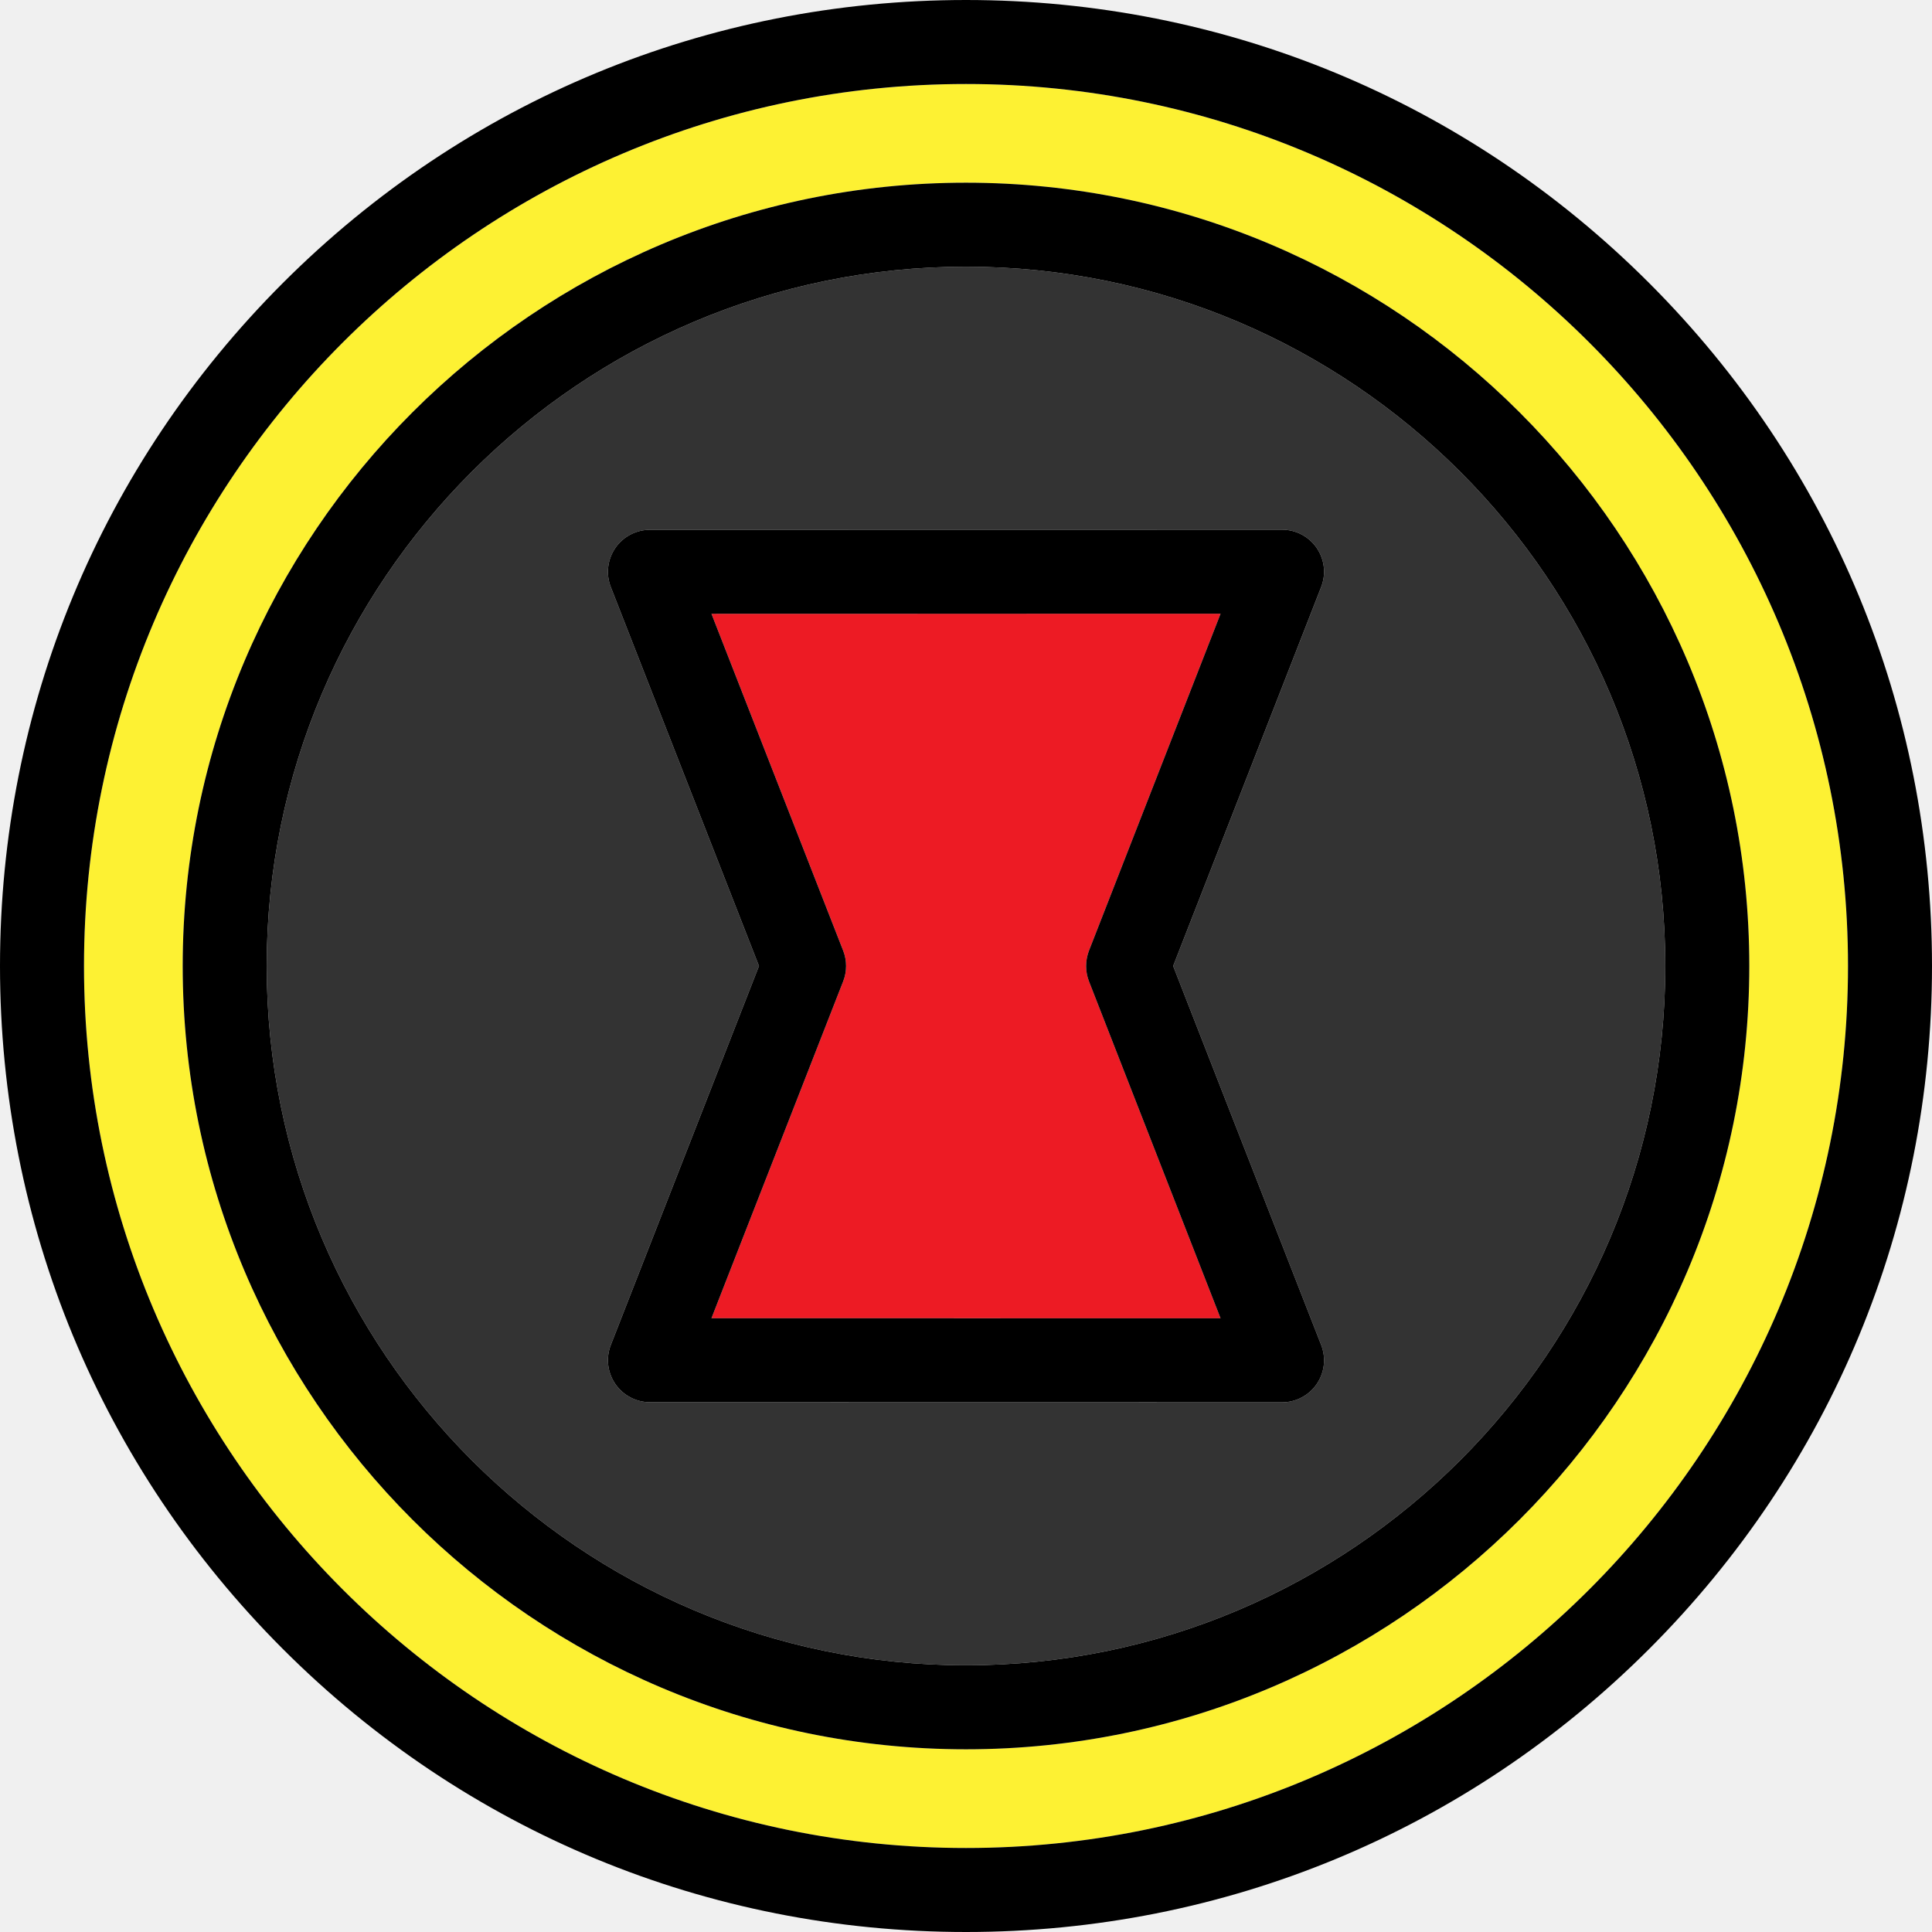
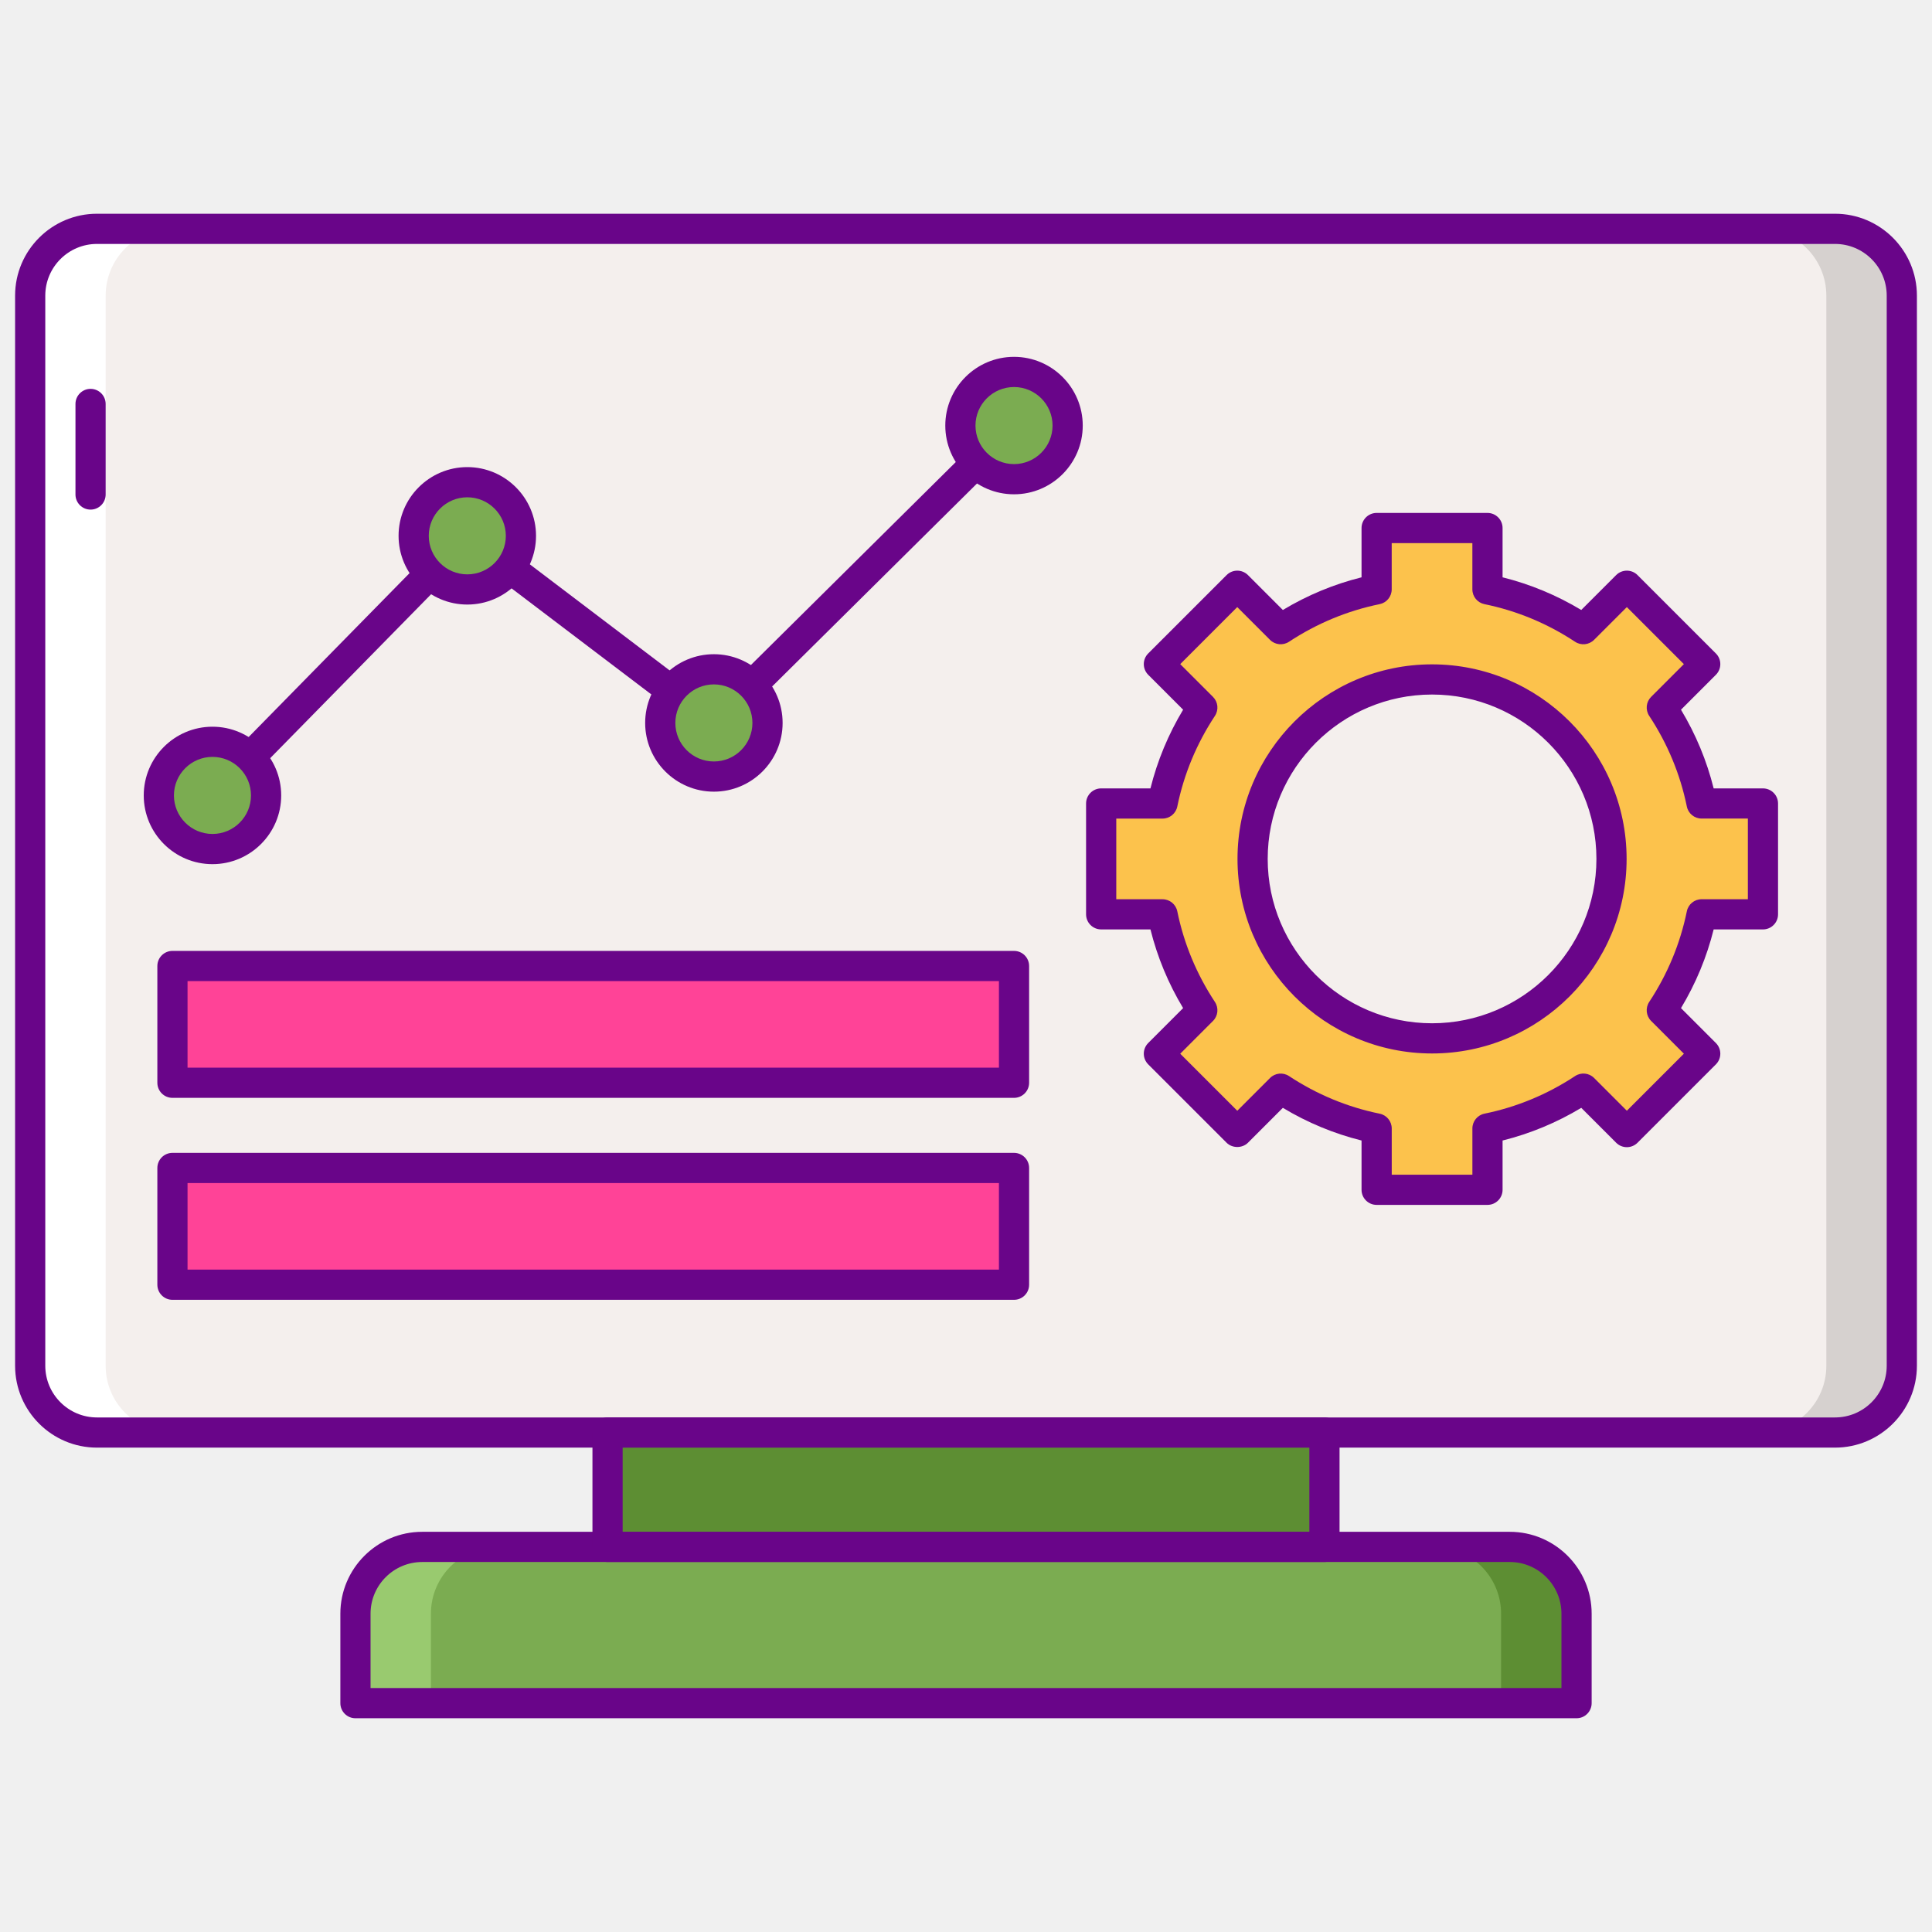
- <svg xmlns="http://www.w3.org/2000/svg" version="1.1" id="Capa_1" x="0px" y="0px" viewBox="0 0 460 460" style="enable-background:new 0 0 460 460;" xml:space="preserve">
-   <g>
-     <path style="fill:#FDF133;" d="M230,20C114.206,20,20,114.206,20,230s94.206,210,210,210s210-94.206,210-210S345.794,20,230,20z    M230,416.5c-102.837,0-186.5-83.664-186.5-186.5S127.163,43.5,230,43.5S416.5,127.164,416.5,230S332.837,416.5,230,416.5z" />
-     <path d="M392.635,67.366C349.193,23.924,291.436,0,230,0S110.807,23.924,67.365,67.366C23.924,110.807,0,168.565,0,230   s23.924,119.193,67.365,162.634C110.807,436.076,168.564,460,230,460s119.193-23.924,162.635-67.366   C436.076,349.193,460,291.435,460,230S436.076,110.807,392.635,67.366z M230,440c-115.794,0-210-94.206-210-210S114.206,20,230,20   s210,94.206,210,210S345.794,440,230,440z" />
-     <path style="fill:#333333;" d="M230,63.5c-91.809,0-166.5,74.691-166.5,166.5S138.191,396.5,230,396.5S396.5,321.809,396.5,230   S321.809,63.5,230,63.5z M314.566,320.248c1.201,3.078,0.806,6.551-1.059,9.279c-1.863,2.728-4.953,4.359-8.257,4.359   c-0.001,0-0.001,0-0.002,0l-150.502-0.025c-3.304,0-6.395-1.633-8.257-4.362c-1.863-2.729-2.258-6.202-1.055-9.279L180.71,230   l-35.274-90.219c-1.203-3.078-0.809-6.55,1.055-9.279c1.862-2.729,4.953-4.362,8.257-4.362l150.502-0.025   c3.305,0,6.396,1.631,8.259,4.359c1.864,2.728,2.26,6.201,1.059,9.279L279.325,230L314.566,320.248z" />
-     <path d="M230,43.5C127.163,43.5,43.5,127.164,43.5,230S127.163,416.5,230,416.5S416.5,332.836,416.5,230S332.837,43.5,230,43.5z    M230,396.5c-91.809,0-166.5-74.691-166.5-166.5S138.191,63.5,230,63.5S396.5,138.191,396.5,230S321.809,396.5,230,396.5z" />
-     <path style="fill:#ED1B24;" d="M200.761,226.358c0.915,2.341,0.915,4.942,0,7.283l-31.365,80.221l121.214,0.02l-31.326-80.222   c-0.452-1.16-0.685-2.393-0.685-3.638s0.232-2.525,0.685-3.685l31.326-80.222l-121.214,0.02L200.761,226.358z" />
-     <path d="M313.508,130.474c-1.863-2.728-4.954-4.359-8.259-4.359l-150.502,0.025c-3.304,0-6.395,1.633-8.257,4.362   c-1.863,2.729-2.258,6.202-1.055,9.279L180.71,230l-35.274,90.219c-1.203,3.078-0.809,6.55,1.055,9.279   c1.862,2.729,4.953,4.362,8.257,4.362l150.502,0.025c0.001,0,0.001,0,0.002,0c3.304,0,6.394-1.631,8.257-4.359   c1.864-2.728,2.26-6.201,1.059-9.279L279.325,230l35.241-90.248C315.768,136.674,315.372,133.202,313.508,130.474z    M259.283,226.339c-0.452,1.16-0.685,2.44-0.685,3.685s0.232,2.478,0.685,3.638l31.326,80.222l-121.214-0.02l31.365-80.221   c0.915-2.341,0.915-4.942,0-7.283l-31.365-80.221l121.214-0.02L259.283,226.339z" />
+ <svg xmlns="http://www.w3.org/2000/svg" id="Layer_1" enable-background="new 0 0 256 256" height="512" viewBox="0 0 256 256" width="512">
+   <path d="m243.15 189.818h-230.3c-4.888 0-8.85-3.962-8.85-8.85v-141.796c0-4.888 3.962-8.85 8.85-8.85h230.3c4.888 0 8.85 3.962 8.85 8.85v141.796c0 4.888-3.962 8.85-8.85 8.85z" fill="#f4efed" />
+   <path d="m22.85 128h111.513v15.471h-111.513z" fill="#ff4397" />
+   <path d="m22.85 154.762h111.513v15.47h-111.513z" fill="#ff4397" />
+   <path d="m243.15 30.322h-10c4.888 0 8.85 3.962 8.85 8.85v141.796c0 4.888-3.962 8.85-8.85 8.85h10c4.888 0 8.85-3.962 8.85-8.85v-141.796c0-4.888-3.962-8.85-8.85-8.85z" fill="#d6d1cf" />
+   <path d="m12.85 189.818h10c-4.888 0-8.85-3.962-8.85-8.85v-141.796c0-4.888 3.962-8.85 8.85-8.85h-10c-4.888 0-8.85 3.962-8.85 8.85v141.796c0 4.888 3.962 8.85 8.85 8.85z" fill="#fff" />
+   <path d="m243.15 191.818h-230.3c-5.983 0-10.85-4.867-10.85-10.851v-141.795c0-5.982 4.867-10.85 10.85-10.85h230.3c5.982 0 10.85 4.867 10.85 10.85v141.796c0 5.983-4.867 10.85-10.85 10.85zm-230.3-159.496c-3.777 0-6.85 3.072-6.85 6.85v141.796c0 3.777 3.073 6.851 6.85 6.851h230.3c3.777 0 6.85-3.073 6.85-6.851v-141.796c0-3.777-3.072-6.85-6.85-6.85z" fill="#690589" />
+   <path d="m208.901 225.678h-161.802v-11.854c0-4.888 3.962-8.85 8.85-8.85h144.102c4.888 0 8.85 3.962 8.85 8.85z" fill="#7bac51" />
+   <path d="m200.051 204.974h-10c4.888 0 8.85 3.962 8.85 8.85v11.855h10v-11.855c0-4.888-3.962-8.85-8.85-8.85z" fill="#5d8e33" />
+   <path d="m55.949 204.974h10c-4.888 0-8.85 3.962-8.85 8.85v11.855h-10v-11.855c0-4.888 3.962-8.85 8.85-8.85z" fill="#99ca6f" />
+   <path d="m80.503 189.818h94.993v15.156h-94.993z" fill="#5d8e33" />
+   <path d="m12 67.526c-1.104 0-2-.896-2-2v-12c0-1.104.896-2 2-2s2 .896 2 2v12c0 1.105-.896 2-2 2z" fill="#690589" />
+   <path d="m208.901 227.678h-161.802c-1.104 0-2-.896-2-2v-11.854c0-5.983 4.867-10.851 10.85-10.851h144.102c5.983 0 10.851 4.867 10.851 10.851v11.854c-.001 1.104-.896 2-2.001 2zm-159.802-4h157.802v-9.854c0-3.777-3.073-6.851-6.851-6.851h-144.101c-3.777 0-6.85 3.073-6.85 6.851z" fill="#690589" />
+   <path d="m175.497 206.974h-94.994c-1.104 0-2-.896-2-2v-15.155c0-1.104.896-2 2-2h94.994c1.104 0 2 .896 2 2v15.155c0 1.104-.895 2-2 2zm-92.994-4h90.994v-11.155h-90.994z" fill="#690589" />
+   <path d="m233.599 121.154v-14.687h-8.128c-.944-4.616-2.767-8.911-5.276-12.712l5.755-5.755-10.385-10.385-5.755 5.755c-3.801-2.509-8.095-4.332-12.712-5.276v-8.128h-14.687v8.128c-4.616.944-8.911 2.767-12.712 5.276l-5.755-5.755-10.385 10.385 5.755 5.755c-2.509 3.801-4.332 8.095-5.276 12.712h-8.128v14.687h8.128c.944 4.616 2.767 8.911 5.276 12.712l-5.755 5.755 10.386 10.385 5.755-5.755c3.801 2.509 8.095 4.332 12.712 5.276v8.128h14.687v-8.128c4.616-.944 8.911-2.767 12.712-5.276l5.755 5.755 10.385-10.385-5.755-5.755c2.509-3.801 4.332-8.095 5.276-12.712zm-43.844 16.436c-13.133 0-23.779-10.646-23.779-23.78 0-13.133 10.646-23.779 23.779-23.779s23.78 10.646 23.78 23.779c-.001 13.133-10.647 23.78-23.78 23.78z" fill="#fcc24c" />
+   <path d="m197.099 159.654h-14.688c-1.104 0-2-.896-2-2v-6.531c-3.669-.915-7.163-2.366-10.427-4.329l-4.625 4.626c-.75.75-2.078.75-2.828 0l-10.386-10.386c-.781-.781-.781-2.047 0-2.828l4.625-4.626c-1.962-3.261-3.413-6.756-4.329-10.427h-6.531c-1.104 0-2-.896-2-2v-14.687c0-1.104.896-2 2-2h6.531c.916-3.671 2.367-7.166 4.329-10.427l-4.625-4.626c-.781-.781-.781-2.047 0-2.828l10.386-10.385c.375-.375.884-.586 1.414-.586.53 0 1.039.211 1.414.586l4.625 4.626c3.262-1.962 6.757-3.413 10.427-4.329v-6.531c0-1.104.896-2 2-2h14.688c1.104 0 2 .896 2 2v6.531c3.67.916 7.165 2.367 10.426 4.328l4.626-4.625c.781-.781 2.047-.781 2.828 0l10.386 10.386c.781.781.781 2.047 0 2.828l-4.625 4.626c1.962 3.261 3.413 6.756 4.329 10.427h6.531c1.104 0 2 .896 2 2v14.687c0 1.104-.896 2-2 2h-6.531c-.916 3.671-2.367 7.166-4.329 10.427l4.625 4.626c.781.781.781 2.047 0 2.828l-10.386 10.386c-.375.375-.884.586-1.414.586-.53 0-1.039-.211-1.414-.586l-4.625-4.626c-3.264 1.963-6.758 3.414-10.427 4.329v6.531c0 1.104-.896 1.999-2 1.999zm-12.688-4h10.688v-6.128c0-.95.669-1.77 1.6-1.96 4.283-.875 8.324-2.552 12.011-4.984.794-.525 1.846-.417 2.516.255l4.34 4.341 7.558-7.558-4.341-4.341c-.672-.672-.778-1.724-.255-2.517 2.432-3.682 4.108-7.723 4.986-12.01.19-.932 1.009-1.6 1.959-1.6h6.128v-10.687h-6.128c-.95 0-1.769-.668-1.959-1.6-.878-4.287-2.555-8.328-4.986-12.01-.523-.793-.417-1.845.255-2.517l4.339-4.338-7.558-7.558-4.341 4.341c-.672.672-1.721.78-2.516.255-3.684-2.431-7.724-4.108-12.01-4.985-.932-.19-1.6-1.009-1.6-1.959v-6.128h-10.688v6.128c0 .95-.668 1.769-1.6 1.959-4.285.877-8.326 2.555-12.011 4.985-.794.523-1.846.416-2.516-.255l-4.34-4.341-7.554 7.558 4.341 4.341c.672.672.778 1.724.255 2.517-2.432 3.682-4.108 7.723-4.986 12.01-.19.932-1.009 1.6-1.959 1.6h-6.128v10.687h6.128c.95 0 1.769.668 1.959 1.6.878 4.287 2.555 8.328 4.986 12.01.523.793.417 1.845-.255 2.517l-4.341 4.341 7.558 7.558 4.34-4.341c.671-.671 1.723-.779 2.516-.255 3.687 2.433 7.728 4.109 12.011 4.984.931.19 1.6 1.01 1.6 1.96v6.125zm5.344-16.064c-14.215 0-25.779-11.565-25.779-25.78s11.564-25.78 25.779-25.78 25.779 11.564 25.779 25.779-11.564 25.781-25.779 25.781zm0-47.56c-12.009 0-21.779 9.771-21.779 21.779 0 12.01 9.771 21.78 21.779 21.78s21.779-9.771 21.779-21.78c0-12.008-9.77-21.779-21.779-21.779z" fill="#690589" />
+   <path d="m28.153 107.398c-.506 0-1.012-.19-1.401-.573-.789-.773-.8-2.04-.026-2.828l33.768-34.398c.706-.718 1.835-.8 2.636-.191l31.29 23.743 38.537-38.181c.784-.775 2.051-.772 2.828.014.777.784.771 2.051-.014 2.828l-39.77 39.402c-.708.702-1.823.775-2.617.172l-31.27-23.729-32.534 33.143c-.392.398-.909.598-1.427.598z" fill="#690589" />
+   <path d="m35.26 105.398c0 3.925-3.182 7.107-7.107 7.107s-7.107-3.182-7.107-7.107 3.182-7.107 7.107-7.107c3.925.001 7.107 3.183 7.107 7.107z" fill="#7bac51" />
+   <path d="m69.027 71c0 3.925-3.182 7.107-7.107 7.107s-7.107-3.182-7.107-7.107 3.182-7.107 7.107-7.107c3.925.001 7.107 3.182 7.107 7.107z" fill="#7bac51" />
+   <path d="m101.7 95.793c0 3.925-3.182 7.107-7.107 7.107s-7.107-3.182-7.107-7.107 3.182-7.107 7.107-7.107 7.107 3.182 7.107 7.107z" fill="#7bac51" />
+   <path d="m141.47 56.39c0 3.925-3.182 7.107-7.107 7.107s-7.107-3.182-7.107-7.107 3.182-7.107 7.107-7.107c3.925.001 7.107 3.182 7.107 7.107z" fill="#7bac51" />
+   <g fill="#690589">
+     <path d="m28.153 114.505c-5.021 0-9.106-4.085-9.106-9.106s4.085-9.106 9.106-9.106 9.107 4.085 9.107 9.106-4.086 9.106-9.107 9.106zm0-14.213c-2.816 0-5.106 2.291-5.106 5.106s2.291 5.106 5.106 5.106 5.107-2.291 5.107-5.106-2.291-5.106-5.107-5.106z" />
+     <path d="m61.92 80.106c-5.021 0-9.107-4.085-9.107-9.106s4.085-9.106 9.107-9.106 9.106 4.085 9.106 9.106-4.084 9.106-9.106 9.106zm0-14.212c-2.816 0-5.107 2.291-5.107 5.106s2.291 5.106 5.107 5.106 5.106-2.291 5.106-5.106-2.29-5.106-5.106-5.106z" />
+     <path d="m94.593 104.899c-5.021 0-9.106-4.085-9.106-9.106s4.085-9.107 9.106-9.107 9.107 4.086 9.107 9.107-4.085 9.106-9.107 9.106zm0-14.213c-2.816 0-5.106 2.291-5.106 5.107 0 2.815 2.291 5.106 5.106 5.106s5.107-2.291 5.107-5.106c0-2.816-2.291-5.107-5.107-5.107z" />
+     <path d="m134.363 65.497c-5.021 0-9.106-4.085-9.106-9.106s4.085-9.107 9.106-9.107 9.106 4.086 9.106 9.107-4.084 9.106-9.106 9.106zm0-14.214c-2.815 0-5.106 2.291-5.106 5.107 0 2.815 2.291 5.106 5.106 5.106s5.106-2.291 5.106-5.106c.001-2.816-2.29-5.107-5.106-5.107z" />
+     <path d="m134.363 145.471h-111.513c-1.104 0-2-.896-2-2v-15.471c0-1.104.896-2 2-2h111.513c1.104 0 2 .896 2 2v15.471c0 1.104-.895 2-2 2zm-109.513-4h107.513v-11.471h-107.513z" />
+     <path d="m134.363 172.232h-111.513c-1.104 0-2-.896-2-2v-15.471c0-1.104.896-2 2-2h111.513c1.104 0 2 .896 2 2v15.471c0 1.105-.895 2-2 2zm-109.513-4h107.513v-11.471h-107.513z" />
  </g>
-   <g>
- </g>
-   <g>
- </g>
-   <g>
- </g>
-   <g>
- </g>
-   <g>
- </g>
-   <g>
- </g>
-   <g>
- </g>
-   <g>
- </g>
-   <g>
- </g>
-   <g>
- </g>
-   <g>
- </g>
-   <g>
- </g>
-   <g>
- </g>
-   <g>
- </g>
-   <g>
- </g>
</svg>
